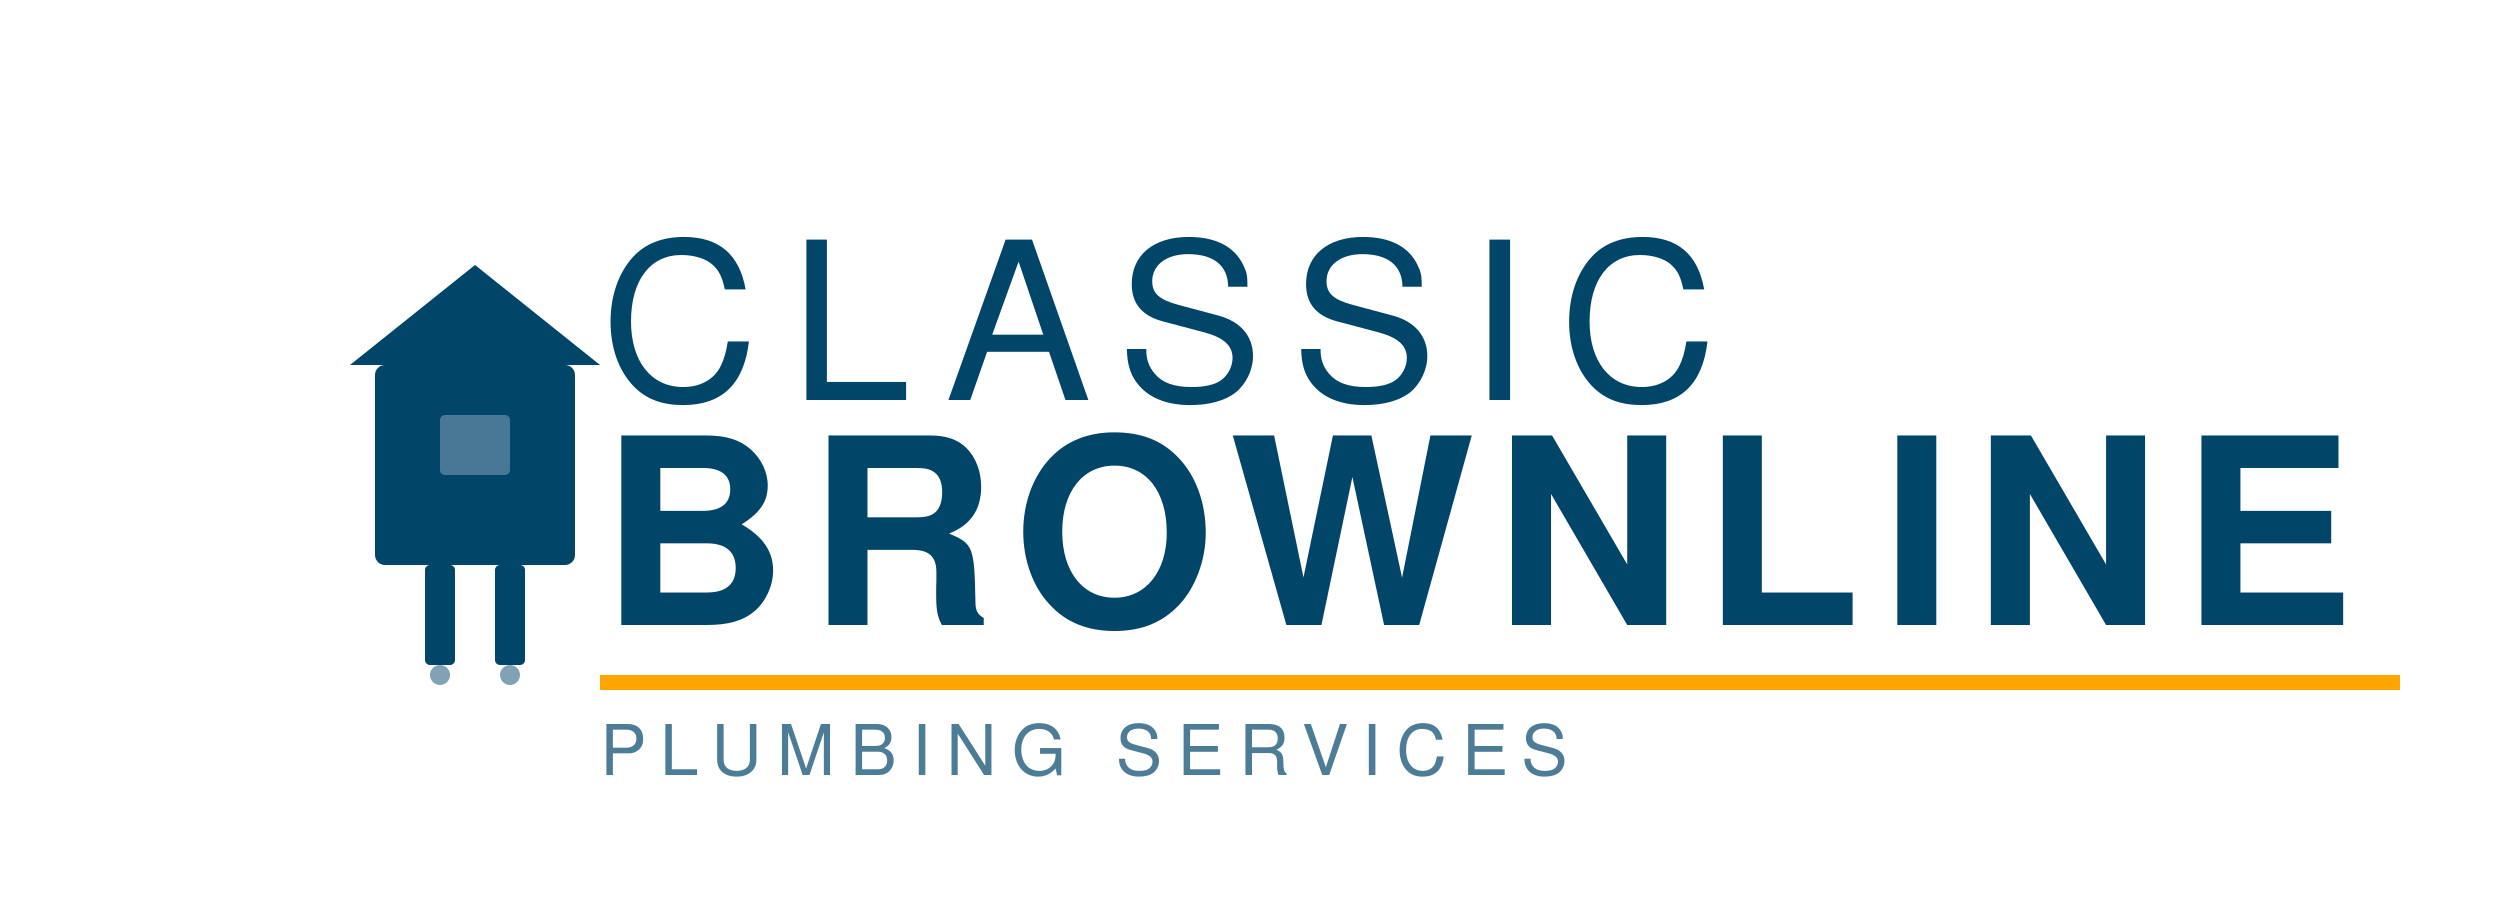
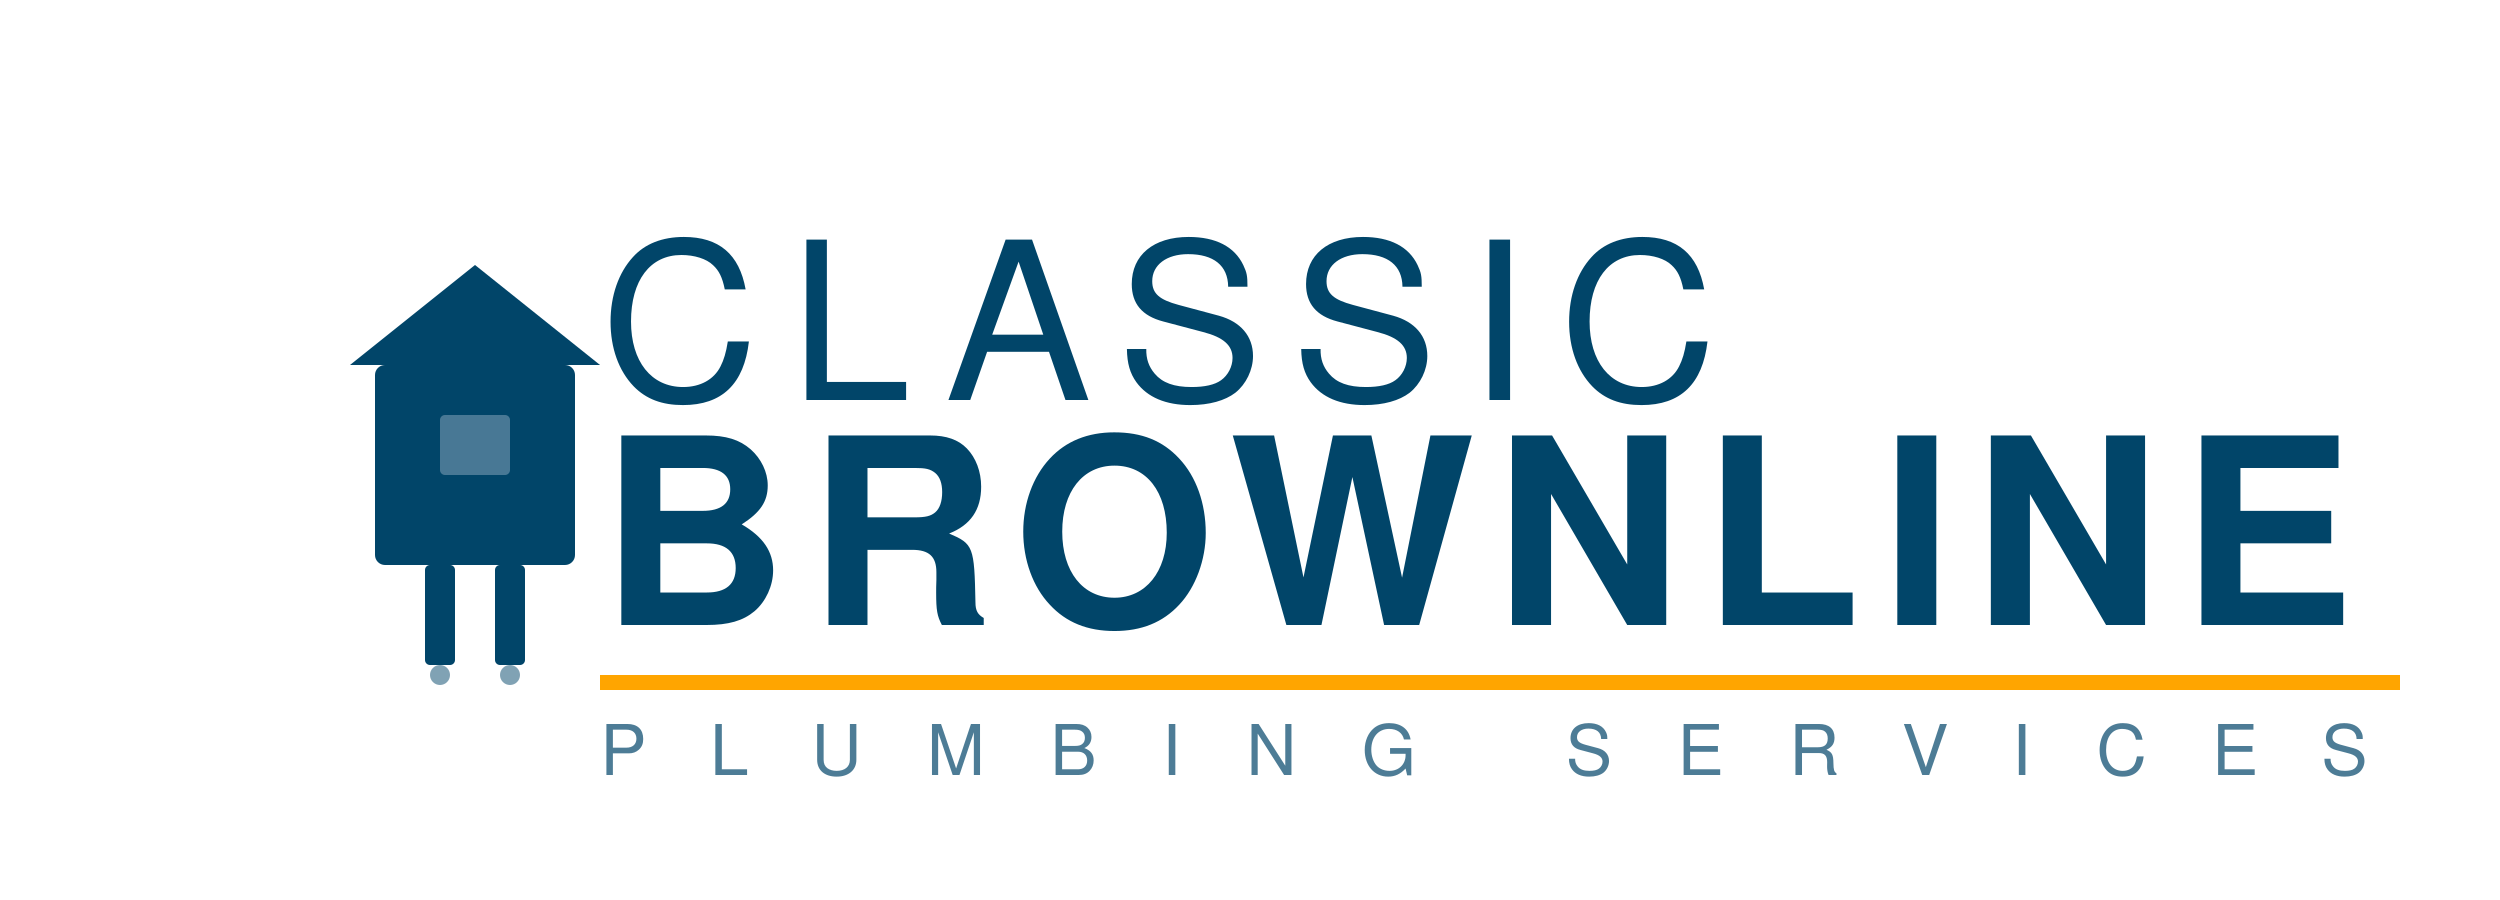
<svg xmlns="http://www.w3.org/2000/svg" viewBox="0 0 500 180">
  <g transform="translate(50, 38)">
    <path d="M 20 35 L 45 15 L 70 35 Z" fill="#014569" />
    <rect x="25" y="35" width="40" height="40" fill="#014569" rx="2" />
    <rect x="35" y="75" width="6" height="20" fill="#014569" rx="1" />
    <rect x="49" y="75" width="6" height="20" fill="#014569" rx="1" />
    <circle cx="38" cy="97" r="2" fill="#014569" opacity="0.5" />
    <circle cx="52" cy="97" r="2" fill="#014569" opacity="0.5" />
    <rect x="38" y="45" width="14" height="12" fill="#EDF1FC" opacity="0.3" rx="1" />
  </g>
  <text x="120" y="80" font-family="'Helvetica', 'Arial', sans-serif" font-size="44" font-weight="300" fill="#014569" letter-spacing="6">CLASSIC</text>
  <text x="120" y="125" font-family="'Helvetica', 'Arial', sans-serif" font-size="52" font-weight="700" fill="#014569" letter-spacing="4">BROWNLINE</text>
  <rect x="120" y="135" width="360" height="3" fill="#FFA500" />
-   <text x="120" y="155" font-family="'Helvetica', 'Arial', sans-serif" font-size="14" font-weight="400" fill="#014569" letter-spacing="3" opacity="0.7">PLUMBING SERVICES</text>
+   <text x="120" y="155" font-family="'Helvetica', 'Arial', sans-serif" font-size="14" font-weight="400" fill="#014569" letter-spacing="13" opacity="0.7">PLUMBING SERVICES</text>
</svg>
